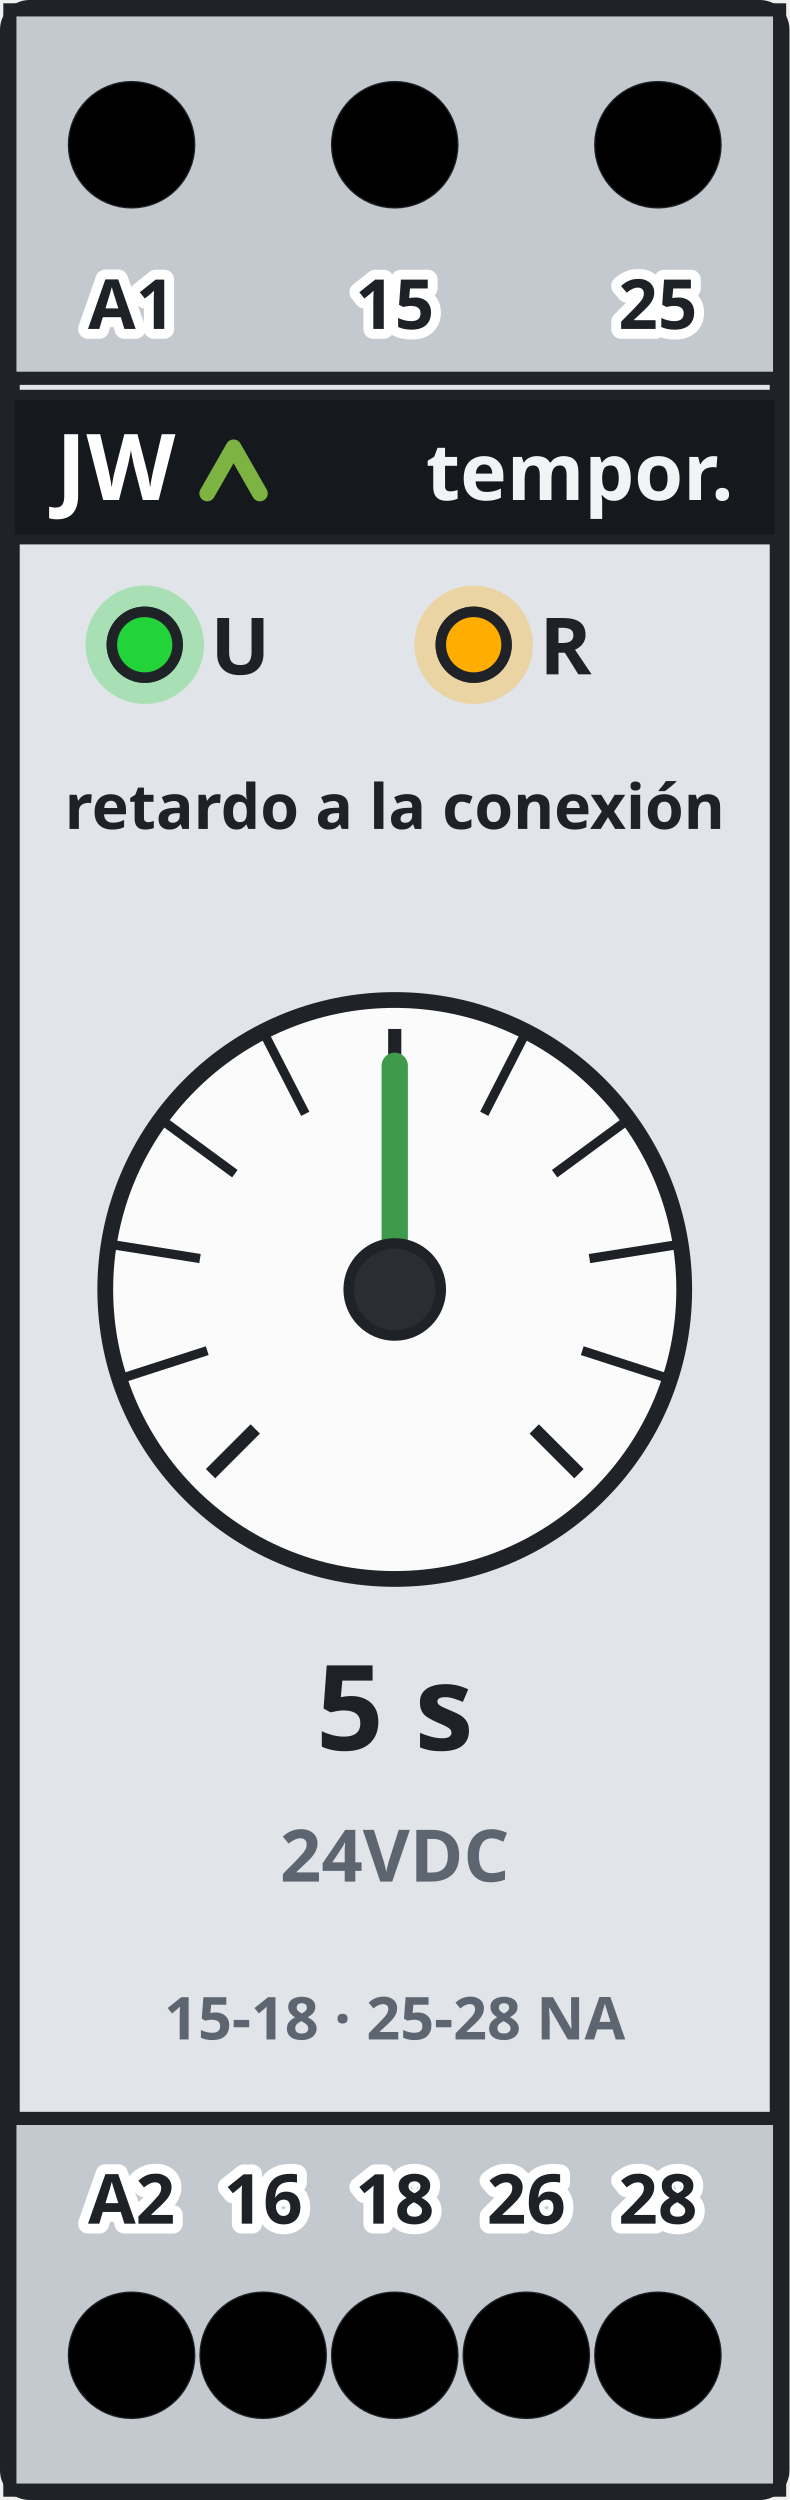
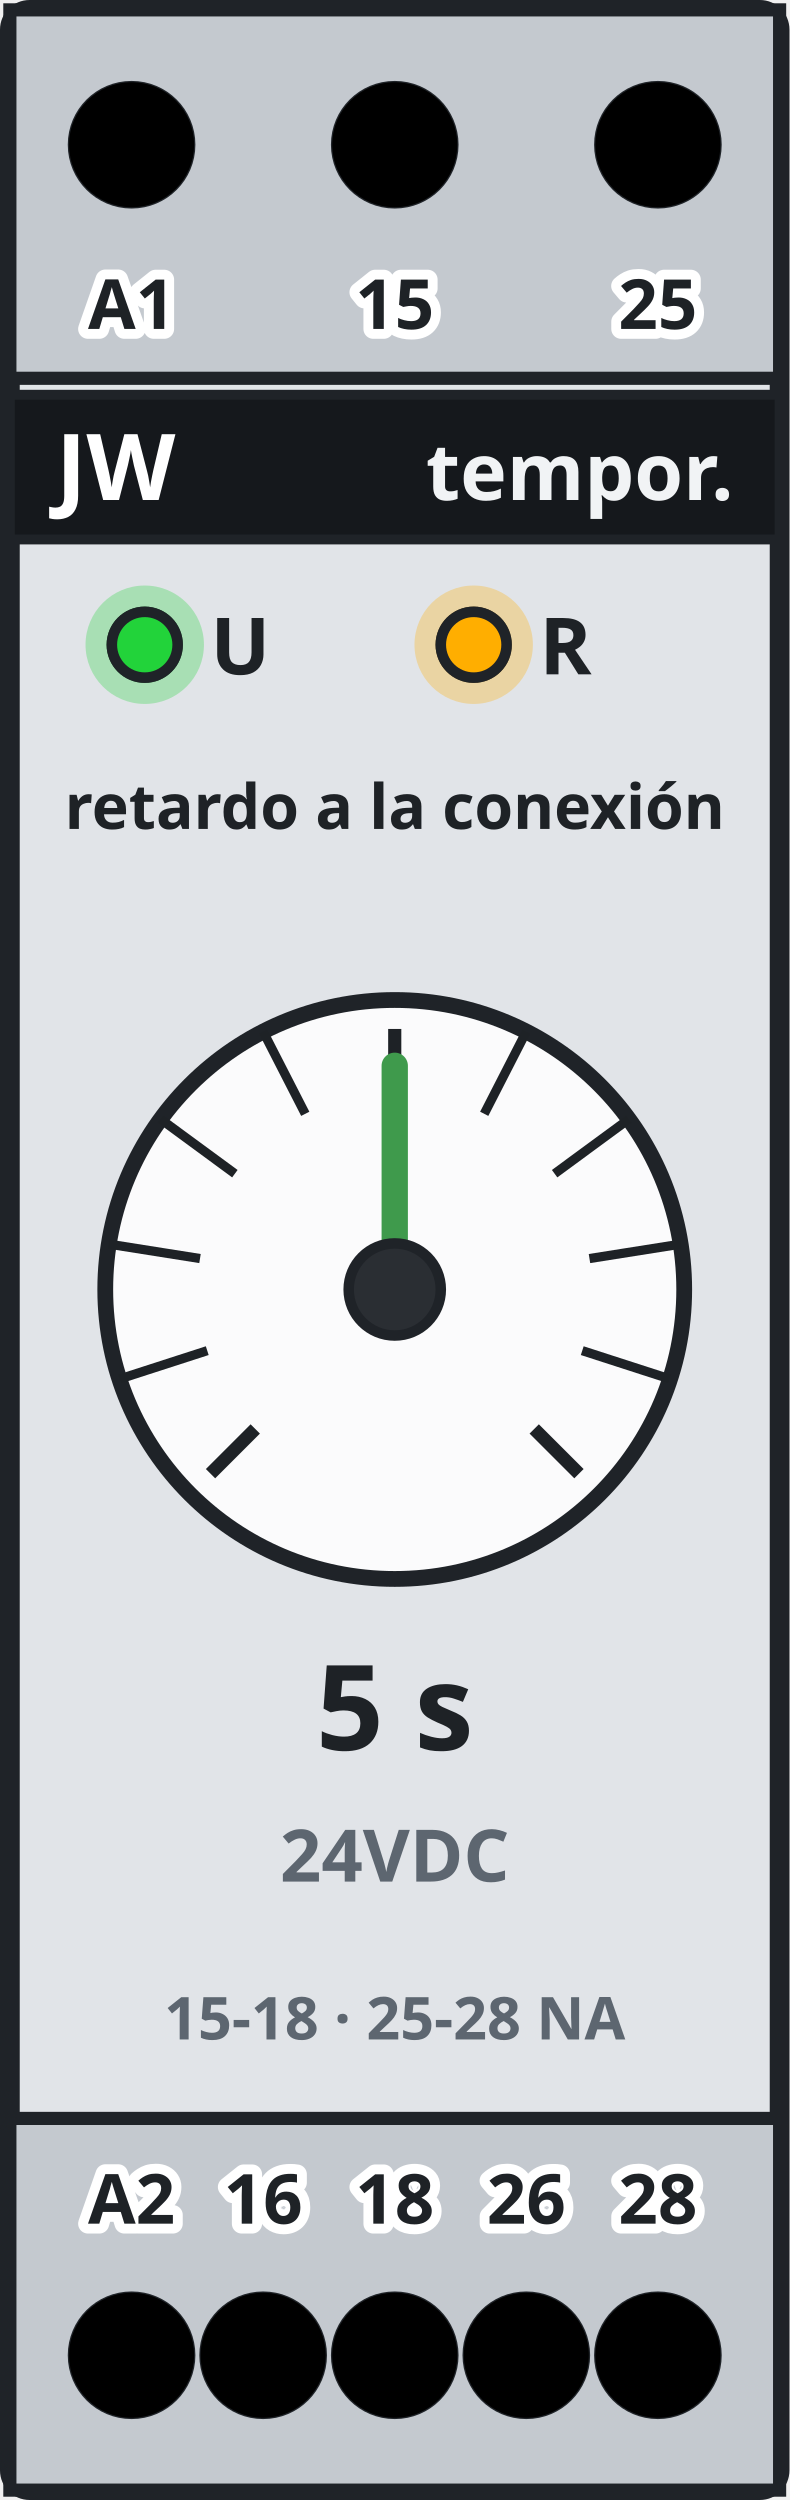
<svg xmlns="http://www.w3.org/2000/svg" viewBox="0 0 120 380" width="120" height="380" font-family="Segoe UI,Noto Sans,Arial,sans-serif">
  <rect x="1.5" y="1.5" width="117" height="377" rx="3" fill="#e1e4e8" stroke="#1f2328" stroke-width="3" />
  <rect x="1.5" y="1.5" width="117" height="56" fill="#c4c9cf" stroke="#1f2328" stroke-width="2" />
  <rect x="1.5" y="322" width="117" height="56.5" fill="#c4c9cf" stroke="#1f2328" stroke-width="2" />
  <circle cx="20" cy="22" r="8.5" fill="#fbfbfc" stroke="#1f2328" stroke-width="2.4" />
  <circle cx="20" cy="22" r="5.3" fill="none" stroke="#a3aab2" stroke-width="1.2" />
  <path d="M15.3 22h9.4 M20 17.3v9.4" fill="none" stroke="#2a2e33" stroke-width="3.4" stroke-linecap="round" />
  <circle class="jw-term" data-term="A1" cx="20" cy="22" r="9.5" />
  <text x="20" y="50" font-size="10.5" font-weight="800" fill="#1e2226" text-anchor="middle" stroke="#ffffff" stroke-width="3" paint-order="stroke" stroke-linejoin="round">A1</text>
  <circle cx="60" cy="22" r="8.5" fill="#fbfbfc" stroke="#1f2328" stroke-width="2.4" />
  <circle cx="60" cy="22" r="5.3" fill="none" stroke="#a3aab2" stroke-width="1.2" />
  <path d="M55.3 22h9.4 M60 17.3v9.4" fill="none" stroke="#2a2e33" stroke-width="3.4" stroke-linecap="round" />
  <circle class="jw-term" data-term="15" cx="60" cy="22" r="9.5" />
  <text x="60" y="50" font-size="10.5" font-weight="800" fill="#1e2226" text-anchor="middle" stroke="#ffffff" stroke-width="3" paint-order="stroke" stroke-linejoin="round">15</text>
  <circle cx="100" cy="22" r="8.5" fill="#fbfbfc" stroke="#1f2328" stroke-width="2.4" />
  <circle cx="100" cy="22" r="5.3" fill="none" stroke="#a3aab2" stroke-width="1.2" />
  <path d="M95.3 22h9.4 M100 17.3v9.4" fill="none" stroke="#2a2e33" stroke-width="3.4" stroke-linecap="round" />
  <circle class="jw-term" data-term="25" cx="100" cy="22" r="9.5" />
  <text x="100" y="50" font-size="10.5" font-weight="800" fill="#1e2226" text-anchor="middle" stroke="#ffffff" stroke-width="3" paint-order="stroke" stroke-linejoin="round">25</text>
  <circle cx="20" cy="358" r="8.5" fill="#fbfbfc" stroke="#1f2328" stroke-width="2.4" />
  <circle cx="20" cy="358" r="5.3" fill="none" stroke="#a3aab2" stroke-width="1.2" />
  <path d="M15.3 358h9.4 M20 353.3v9.4" fill="none" stroke="#2a2e33" stroke-width="3.4" stroke-linecap="round" />
  <circle class="jw-term" data-term="A2" cx="20" cy="358" r="9.5" data-side="b" />
  <text x="20" y="338" font-size="10.5" font-weight="800" fill="#1e2226" text-anchor="middle" stroke="#ffffff" stroke-width="3" paint-order="stroke" stroke-linejoin="round">A2</text>
  <circle cx="40" cy="358" r="8.5" fill="#fbfbfc" stroke="#1f2328" stroke-width="2.4" />
  <circle cx="40" cy="358" r="5.3" fill="none" stroke="#a3aab2" stroke-width="1.2" />
  <path d="M35.3 358h9.4 M40 353.3v9.4" fill="none" stroke="#2a2e33" stroke-width="3.4" stroke-linecap="round" />
  <circle class="jw-term" data-term="16" cx="40" cy="358" r="9.5" data-side="b" />
  <text x="40" y="338" font-size="10.5" font-weight="800" fill="#1e2226" text-anchor="middle" stroke="#ffffff" stroke-width="3" paint-order="stroke" stroke-linejoin="round">16</text>
  <circle cx="60" cy="358" r="8.5" fill="#fbfbfc" stroke="#1f2328" stroke-width="2.4" />
  <circle cx="60" cy="358" r="5.3" fill="none" stroke="#a3aab2" stroke-width="1.2" />
  <path d="M55.3 358h9.4 M60 353.3v9.4" fill="none" stroke="#2a2e33" stroke-width="3.4" stroke-linecap="round" />
  <circle class="jw-term" data-term="18" cx="60" cy="358" r="9.5" data-side="b" />
  <text x="60" y="338" font-size="10.5" font-weight="800" fill="#1e2226" text-anchor="middle" stroke="#ffffff" stroke-width="3" paint-order="stroke" stroke-linejoin="round">18</text>
  <circle cx="80" cy="358" r="8.5" fill="#fbfbfc" stroke="#1f2328" stroke-width="2.4" />
  <circle cx="80" cy="358" r="5.3" fill="none" stroke="#a3aab2" stroke-width="1.2" />
  <path d="M75.3 358h9.4 M80 353.3v9.4" fill="none" stroke="#2a2e33" stroke-width="3.4" stroke-linecap="round" />
  <circle class="jw-term" data-term="26" cx="80" cy="358" r="9.5" data-side="b" />
  <text x="80" y="338" font-size="10.5" font-weight="800" fill="#1e2226" text-anchor="middle" stroke="#ffffff" stroke-width="3" paint-order="stroke" stroke-linejoin="round">26</text>
  <circle cx="100" cy="358" r="8.5" fill="#fbfbfc" stroke="#1f2328" stroke-width="2.4" />
  <circle cx="100" cy="358" r="5.3" fill="none" stroke="#a3aab2" stroke-width="1.2" />
  <path d="M95.3 358h9.4 M100 353.3v9.4" fill="none" stroke="#2a2e33" stroke-width="3.4" stroke-linecap="round" />
  <circle class="jw-term" data-term="28" cx="100" cy="358" r="9.5" data-side="b" />
  <text x="100" y="338" font-size="10.5" font-weight="800" fill="#1e2226" text-anchor="middle" stroke="#ffffff" stroke-width="3" paint-order="stroke" stroke-linejoin="round">28</text>
  <rect x="1.5" y="60" width="117" height="22" fill="#15181c" stroke="#1f2328" stroke-width="1.5" />
  <text x="8.5" y="76" font-size="14" font-weight="900" fill="#fff" text-anchor="start">JW</text>
-   <path d="M31.5 75 l4 -7 l4 7" fill="none" stroke="#7cb342" stroke-width="2.4" stroke-linecap="round" stroke-linejoin="round" />
  <text x="111.5" y="76" font-size="12" font-weight="800" fill="#f1f3f5" text-anchor="end">tempor.</text>
  <circle cx="22" cy="98" r="5" fill="#3d434b" stroke="#1f2328" stroke-width="1.6" />
  <g data-show="out.energized">
    <circle cx="22" cy="98" r="9" fill="#22d33a" stroke="none" stroke-width="0" opacity=".3" />
    <circle cx="22" cy="98" r="5" fill="#22d33a" stroke="#1f2328" stroke-width="1.6" />
  </g>
  <text x="32" y="102.5" font-size="12" font-weight="900" fill="#1e2226" text-anchor="start">U</text>
  <circle cx="72" cy="98" r="5" fill="#3d434b" stroke="#1f2328" stroke-width="1.6" />
  <g data-show="out.closed">
    <circle cx="72" cy="98" r="9" fill="#ffae00" stroke="none" stroke-width="0" opacity=".3" />
    <circle cx="72" cy="98" r="5" fill="#ffae00" stroke="#1f2328" stroke-width="1.6" />
  </g>
  <text x="82" y="102.5" font-size="12" font-weight="900" fill="#1e2226" text-anchor="start">R</text>
  <text x="60" y="126" font-size="9.5" font-weight="800" fill="#1e2226" text-anchor="middle" data-text="param.mode">retardo a la conexión</text>
  <circle cx="60" cy="196" r="44" fill="#fbfbfc" stroke="#1f2328" stroke-width="2.4" />
  <path d="M38.8 217.2 L32.0 224.0" fill="none" stroke="#1e2226" stroke-width="2" />
  <path d="M31.5 205.3 L18.2 209.6" fill="none" stroke="#1e2226" stroke-width="1.4" />
  <path d="M30.4 191.3 L16.5 189.1" fill="none" stroke="#1e2226" stroke-width="1.4" />
  <path d="M35.7 178.4 L24.4 170.1" fill="none" stroke="#1e2226" stroke-width="1.4" />
  <path d="M46.4 169.3 L40.0 156.8" fill="none" stroke="#1e2226" stroke-width="1.4" />
  <path d="M60.0 166.0 L60.0 156.4" fill="none" stroke="#1e2226" stroke-width="2" />
  <path d="M73.6 169.3 L80.0 156.8" fill="none" stroke="#1e2226" stroke-width="1.4" />
  <path d="M84.3 178.4 L95.6 170.1" fill="none" stroke="#1e2226" stroke-width="1.4" />
  <path d="M89.6 191.3 L103.5 189.1" fill="none" stroke="#1e2226" stroke-width="1.4" />
  <path d="M88.5 205.3 L101.8 209.6" fill="none" stroke="#1e2226" stroke-width="1.4" />
  <path d="M81.2 217.2 L88.0 224.0" fill="none" stroke="#1e2226" stroke-width="2" />
  <g data-rotate="out.progress:0:1:-135:135:60:196">
    <path d="M60 196 L60 162" fill="none" stroke="#3f9a4c" stroke-width="4" stroke-linecap="round" />
    <circle cx="60" cy="196" r="7" fill="#2a2e33" stroke="#1f2328" stroke-width="1.6" />
  </g>
  <text x="60" y="266" font-size="18" font-weight="900" fill="#1e2226" text-anchor="middle" data-text="out.timeTxt">5 s</text>
  <text x="60" y="286" font-size="11" font-weight="800" fill="#5d6670" text-anchor="middle" data-text="param.coil">24VDC</text>
  <text x="60" y="310" font-size="9" font-weight="800" fill="#5d6670" text-anchor="middle">15-18 · 25-28 NA</text>
</svg>
